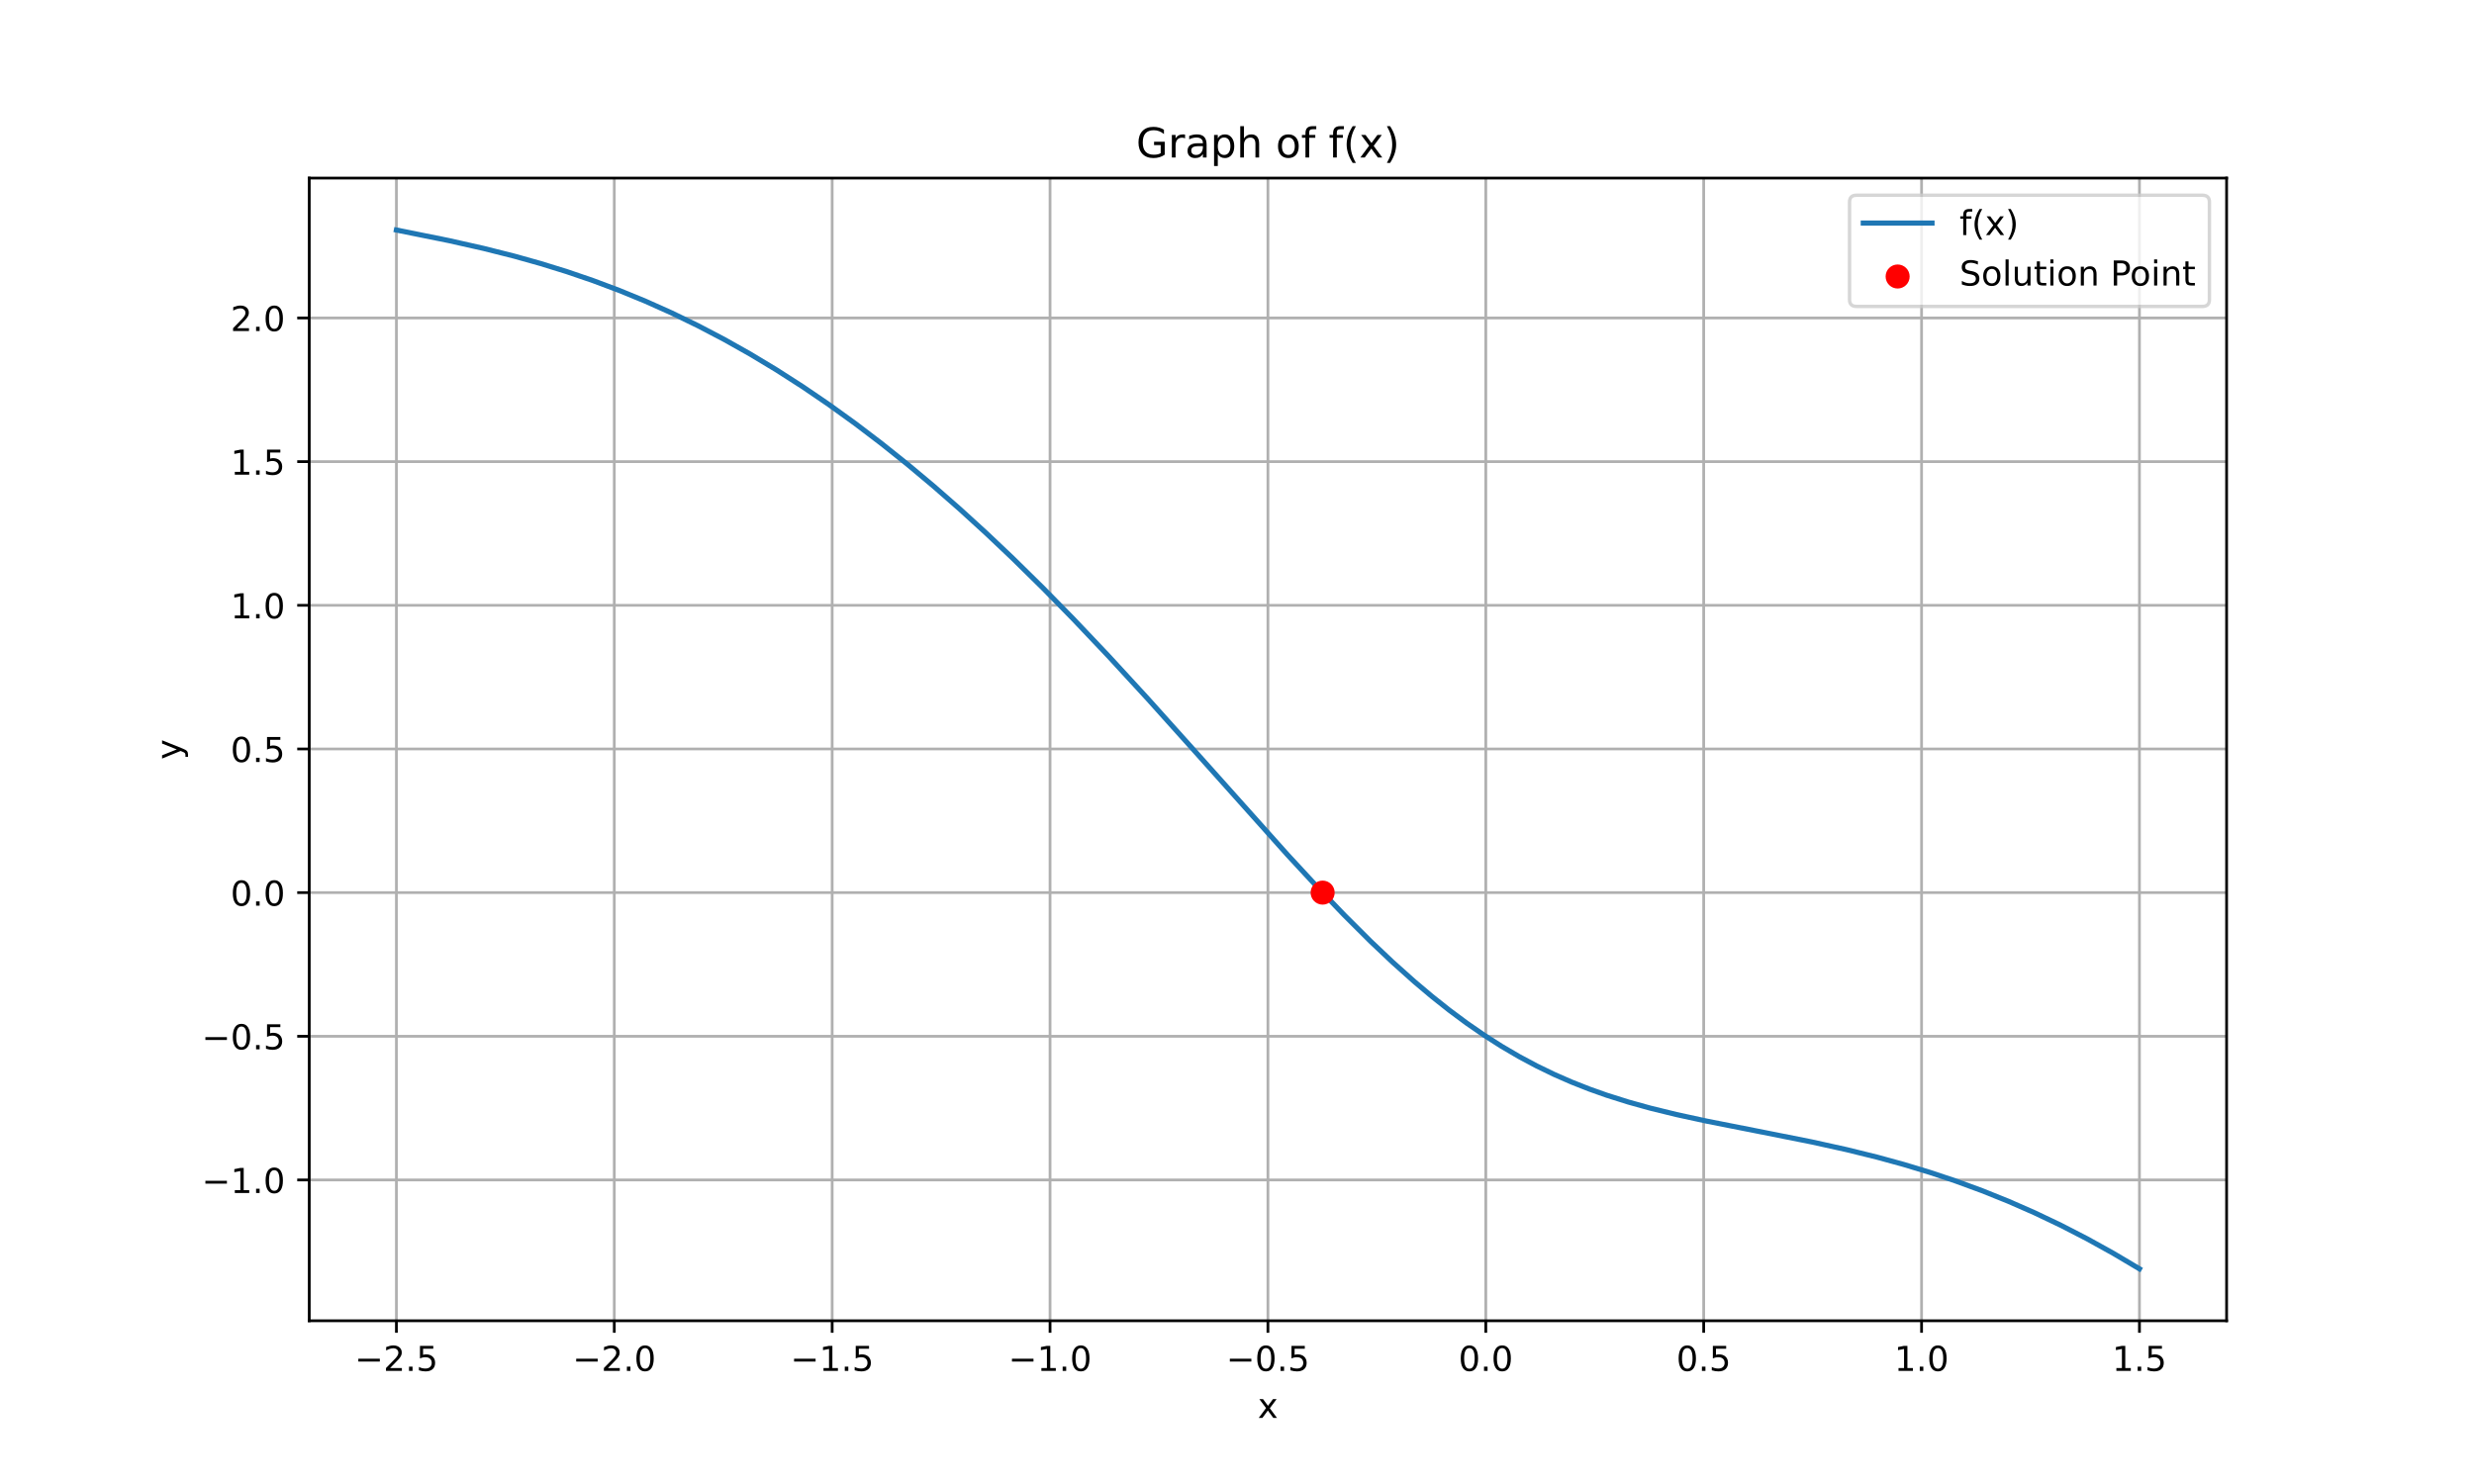
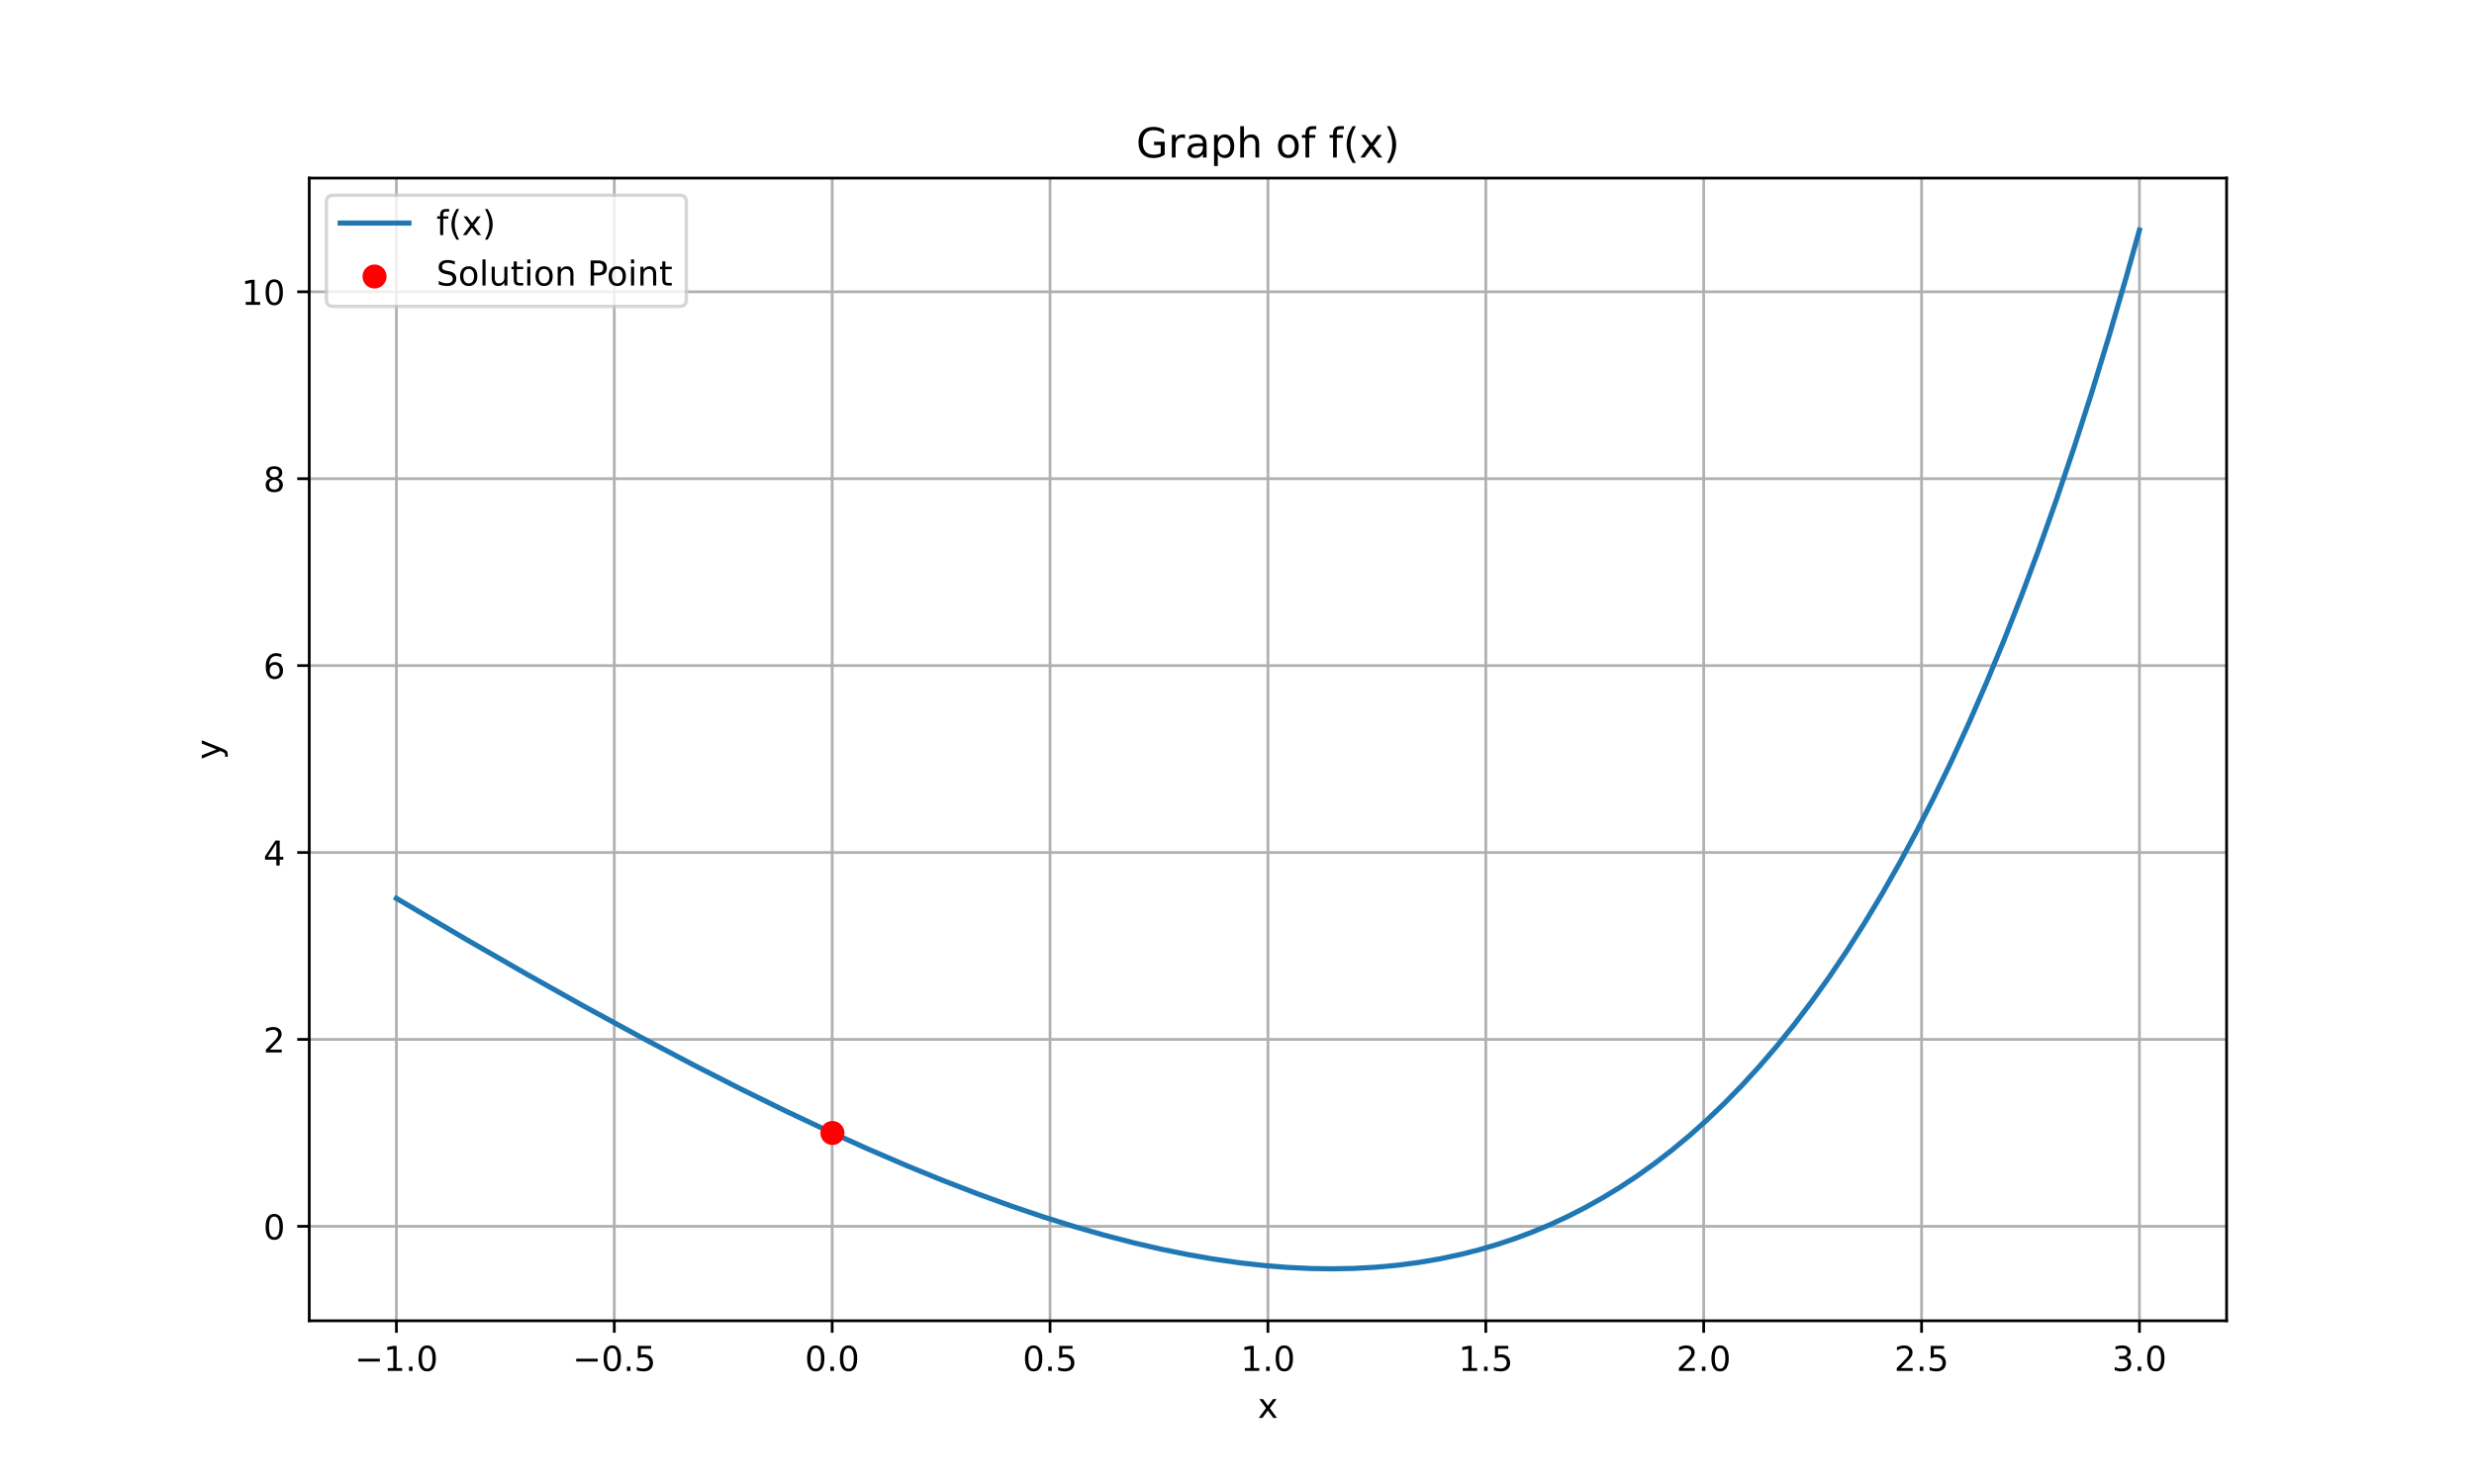
<svg xmlns="http://www.w3.org/2000/svg" xmlns:xlink="http://www.w3.org/1999/xlink" width="720pt" height="432pt" viewBox="0 0 720 432" version="1.1">
  <defs>
    <style type="text/css">*{stroke-linejoin: round; stroke-linecap: butt}</style>
  </defs>
  <g id="figure_1">
    <g id="patch_1">
      <path d="M 0 432  L 720 432  L 720 0  L 0 0  z " style="fill: #ffffff" />
    </g>
    <g id="axes_1">
      <g id="patch_2">
        <path d="M 90 384.48  L 648 384.48  L 648 51.84  L 90 51.84  z " style="fill: #ffffff" />
      </g>
      <g id="matplotlib.axis_1">
        <g id="xtick_1">
          <g id="line2d_1">
-             <path d="M 115.364 384.48  L 115.364 51.84  " clip-path="url(#pcb93ef20a5)" style="fill: none; stroke: #b0b0b0; stroke-width: 0.8; stroke-linecap: square" />
+             <path d="M 115.364 384.48  L 115.364 51.84  " clip-path="url(#pd7960671b0)" style="fill: none; stroke: #b0b0b0; stroke-width: 0.8; stroke-linecap: square" />
          </g>
          <g id="line2d_2">
            <defs>
-               <path id="me2c9e03c02" d="M 0 0  L 0 3.5  " style="stroke: #000000; stroke-width: 0.8" />
+               <path id="m62527f94c2" d="M 0 0  L 0 3.5  " style="stroke: #000000; stroke-width: 0.8" />
            </defs>
            <g>
-               <use xlink:href="#me2c9e03c02" x="115.364" y="384.48" style="stroke: #000000; stroke-width: 0.8" />
+               <use xlink:href="#m62527f94c2" x="115.364" y="384.48" style="stroke: #000000; stroke-width: 0.8" />
            </g>
          </g>
          <g id="text_1">
            <g transform="translate(103.2222 399.0784) scale(0.1 -0.1)">
              <defs>
                <path id="DejaVuSans-2212" d="M 678 2272  L 4684 2272  L 4684 1741  L 678 1741  L 678 2272  z " transform="scale(0.015625)" />
-                 <path id="DejaVuSans-32" d="M 1228 531  L 3431 531  L 3431 0  L 469 0  L 469 531  Q 828 903 1448 1529  Q 2069 2156 2228 2338  Q 2531 2678 2651 2914  Q 2772 3150 2772 3378  Q 2772 3750 2511 3984  Q 2250 4219 1831 4219  Q 1534 4219 1204 4116  Q 875 4013 500 3803  L 500 4441  Q 881 4594 1212 4672  Q 1544 4750 1819 4750  Q 2544 4750 2975 4387  Q 3406 4025 3406 3419  Q 3406 3131 3298 2873  Q 3191 2616 2906 2266  Q 2828 2175 2409 1742  Q 1991 1309 1228 531  z " transform="scale(0.015625)" />
+                 <path id="DejaVuSans-31" d="M 794 531  L 1825 531  L 1825 4091  L 703 3866  L 703 4441  L 1819 4666  L 2450 4666  L 2450 531  L 3481 531  L 3481 0  L 794 0  L 794 531  z " transform="scale(0.015625)" />
                <path id="DejaVuSans-2e" d="M 684 794  L 1344 794  L 1344 0  L 684 0  L 684 794  z " transform="scale(0.015625)" />
-                 <path id="DejaVuSans-35" d="M 691 4666  L 3169 4666  L 3169 4134  L 1269 4134  L 1269 2991  Q 1406 3038 1543 3061  Q 1681 3084 1819 3084  Q 2600 3084 3056 2656  Q 3513 2228 3513 1497  Q 3513 744 3044 326  Q 2575 -91 1722 -91  Q 1428 -91 1123 -41  Q 819 9 494 109  L 494 744  Q 775 591 1075 516  Q 1375 441 1709 441  Q 2250 441 2565 725  Q 2881 1009 2881 1497  Q 2881 1984 2565 2268  Q 2250 2553 1709 2553  Q 1456 2553 1204 2497  Q 953 2441 691 2322  L 691 4666  z " transform="scale(0.015625)" />
-               </defs>
-               <use xlink:href="#DejaVuSans-2212" />
-               <use xlink:href="#DejaVuSans-32" x="83.789" />
-               <use xlink:href="#DejaVuSans-2e" x="147.412" />
-               <use xlink:href="#DejaVuSans-35" x="179.199" />
-             </g>
-           </g>
-         </g>
-         <g id="xtick_2">
-           <g id="line2d_3">
-             <path d="M 178.773 384.48  L 178.773 51.84  " clip-path="url(#pcb93ef20a5)" style="fill: none; stroke: #b0b0b0; stroke-width: 0.8; stroke-linecap: square" />
-           </g>
-           <g id="line2d_4">
-             <g>
-               <use xlink:href="#me2c9e03c02" x="178.773" y="384.48" style="stroke: #000000; stroke-width: 0.8" />
-             </g>
-           </g>
-           <g id="text_2">
-             <g transform="translate(166.6313 399.0784) scale(0.1 -0.1)">
-               <defs>
                <path id="DejaVuSans-30" d="M 2034 4250  Q 1547 4250 1301 3770  Q 1056 3291 1056 2328  Q 1056 1369 1301 889  Q 1547 409 2034 409  Q 2525 409 2770 889  Q 3016 1369 3016 2328  Q 3016 3291 2770 3770  Q 2525 4250 2034 4250  z M 2034 4750  Q 2819 4750 3233 4129  Q 3647 3509 3647 2328  Q 3647 1150 3233 529  Q 2819 -91 2034 -91  Q 1250 -91 836 529  Q 422 1150 422 2328  Q 422 3509 836 4129  Q 1250 4750 2034 4750  z " transform="scale(0.015625)" />
              </defs>
-               <use xlink:href="#DejaVuSans-2212" />
-               <use xlink:href="#DejaVuSans-32" x="83.789" />
-               <use xlink:href="#DejaVuSans-2e" x="147.412" />
-               <use xlink:href="#DejaVuSans-30" x="179.199" />
-             </g>
-           </g>
-         </g>
-         <g id="xtick_3">
-           <g id="line2d_5">
-             <path d="M 242.182 384.48  L 242.182 51.84  " clip-path="url(#pcb93ef20a5)" style="fill: none; stroke: #b0b0b0; stroke-width: 0.8; stroke-linecap: square" />
-           </g>
-           <g id="line2d_6">
-             <g>
-               <use xlink:href="#me2c9e03c02" x="242.182" y="384.48" style="stroke: #000000; stroke-width: 0.8" />
-             </g>
-           </g>
-           <g id="text_3">
-             <g transform="translate(230.0404 399.0784) scale(0.1 -0.1)">
-               <defs>
-                 <path id="DejaVuSans-31" d="M 794 531  L 1825 531  L 1825 4091  L 703 3866  L 703 4441  L 1819 4666  L 2450 4666  L 2450 531  L 3481 531  L 3481 0  L 794 0  L 794 531  z " transform="scale(0.015625)" />
-               </defs>
-               <use xlink:href="#DejaVuSans-2212" />
-               <use xlink:href="#DejaVuSans-31" x="83.789" />
-               <use xlink:href="#DejaVuSans-2e" x="147.412" />
-               <use xlink:href="#DejaVuSans-35" x="179.199" />
-             </g>
-           </g>
-         </g>
-         <g id="xtick_4">
-           <g id="line2d_7">
-             <path d="M 305.591 384.48  L 305.591 51.84  " clip-path="url(#pcb93ef20a5)" style="fill: none; stroke: #b0b0b0; stroke-width: 0.8; stroke-linecap: square" />
-           </g>
-           <g id="line2d_8">
-             <g>
-               <use xlink:href="#me2c9e03c02" x="305.591" y="384.48" style="stroke: #000000; stroke-width: 0.8" />
-             </g>
-           </g>
-           <g id="text_4">
-             <g transform="translate(293.4495 399.0784) scale(0.1 -0.1)">
              <use xlink:href="#DejaVuSans-2212" />
              <use xlink:href="#DejaVuSans-31" x="83.789" />
              <use xlink:href="#DejaVuSans-2e" x="147.412" />
              <use xlink:href="#DejaVuSans-30" x="179.199" />
            </g>
          </g>
        </g>
-         <g id="xtick_5">
-           <g id="line2d_9">
-             <path d="M 369 384.48  L 369 51.84  " clip-path="url(#pcb93ef20a5)" style="fill: none; stroke: #b0b0b0; stroke-width: 0.8; stroke-linecap: square" />
-           </g>
-           <g id="line2d_10">
-             <g>
-               <use xlink:href="#me2c9e03c02" x="369" y="384.48" style="stroke: #000000; stroke-width: 0.8" />
-             </g>
-           </g>
-           <g id="text_5">
-             <g transform="translate(356.8586 399.0784) scale(0.1 -0.1)">
+         <g id="xtick_2">
+           <g id="line2d_3">
+             <path d="M 178.773 384.48  L 178.773 51.84  " clip-path="url(#pd7960671b0)" style="fill: none; stroke: #b0b0b0; stroke-width: 0.8; stroke-linecap: square" />
+           </g>
+           <g id="line2d_4">
+             <g>
+               <use xlink:href="#m62527f94c2" x="178.773" y="384.48" style="stroke: #000000; stroke-width: 0.8" />
+             </g>
+           </g>
+           <g id="text_2">
+             <g transform="translate(166.6313 399.0784) scale(0.1 -0.1)">
+               <defs>
+                 <path id="DejaVuSans-35" d="M 691 4666  L 3169 4666  L 3169 4134  L 1269 4134  L 1269 2991  Q 1406 3038 1543 3061  Q 1681 3084 1819 3084  Q 2600 3084 3056 2656  Q 3513 2228 3513 1497  Q 3513 744 3044 326  Q 2575 -91 1722 -91  Q 1428 -91 1123 -41  Q 819 9 494 109  L 494 744  Q 775 591 1075 516  Q 1375 441 1709 441  Q 2250 441 2565 725  Q 2881 1009 2881 1497  Q 2881 1984 2565 2268  Q 2250 2553 1709 2553  Q 1456 2553 1204 2497  Q 953 2441 691 2322  L 691 4666  z " transform="scale(0.015625)" />
+               </defs>
              <use xlink:href="#DejaVuSans-2212" />
              <use xlink:href="#DejaVuSans-30" x="83.789" />
              <use xlink:href="#DejaVuSans-2e" x="147.412" />
              <use xlink:href="#DejaVuSans-35" x="179.199" />
            </g>
          </g>
        </g>
+         <g id="xtick_3">
+           <g id="line2d_5">
+             <path d="M 242.182 384.48  L 242.182 51.84  " clip-path="url(#pd7960671b0)" style="fill: none; stroke: #b0b0b0; stroke-width: 0.8; stroke-linecap: square" />
+           </g>
+           <g id="line2d_6">
+             <g>
+               <use xlink:href="#m62527f94c2" x="242.182" y="384.48" style="stroke: #000000; stroke-width: 0.8" />
+             </g>
+           </g>
+           <g id="text_3">
+             <g transform="translate(234.2303 399.0784) scale(0.1 -0.1)">
+               <use xlink:href="#DejaVuSans-30" />
+               <use xlink:href="#DejaVuSans-2e" x="63.623" />
+               <use xlink:href="#DejaVuSans-30" x="95.41" />
+             </g>
+           </g>
+         </g>
+         <g id="xtick_4">
+           <g id="line2d_7">
+             <path d="M 305.591 384.48  L 305.591 51.84  " clip-path="url(#pd7960671b0)" style="fill: none; stroke: #b0b0b0; stroke-width: 0.8; stroke-linecap: square" />
+           </g>
+           <g id="line2d_8">
+             <g>
+               <use xlink:href="#m62527f94c2" x="305.591" y="384.48" style="stroke: #000000; stroke-width: 0.8" />
+             </g>
+           </g>
+           <g id="text_4">
+             <g transform="translate(297.6393 399.0784) scale(0.1 -0.1)">
+               <use xlink:href="#DejaVuSans-30" />
+               <use xlink:href="#DejaVuSans-2e" x="63.623" />
+               <use xlink:href="#DejaVuSans-35" x="95.41" />
+             </g>
+           </g>
+         </g>
+         <g id="xtick_5">
+           <g id="line2d_9">
+             <path d="M 369 384.48  L 369 51.84  " clip-path="url(#pd7960671b0)" style="fill: none; stroke: #b0b0b0; stroke-width: 0.8; stroke-linecap: square" />
+           </g>
+           <g id="line2d_10">
+             <g>
+               <use xlink:href="#m62527f94c2" x="369" y="384.48" style="stroke: #000000; stroke-width: 0.8" />
+             </g>
+           </g>
+           <g id="text_5">
+             <g transform="translate(361.0484 399.0784) scale(0.1 -0.1)">
+               <use xlink:href="#DejaVuSans-31" />
+               <use xlink:href="#DejaVuSans-2e" x="63.623" />
+               <use xlink:href="#DejaVuSans-30" x="95.41" />
+             </g>
+           </g>
+         </g>
        <g id="xtick_6">
          <g id="line2d_11">
-             <path d="M 432.409 384.48  L 432.409 51.84  " clip-path="url(#pcb93ef20a5)" style="fill: none; stroke: #b0b0b0; stroke-width: 0.8; stroke-linecap: square" />
+             <path d="M 432.409 384.48  L 432.409 51.84  " clip-path="url(#pd7960671b0)" style="fill: none; stroke: #b0b0b0; stroke-width: 0.8; stroke-linecap: square" />
          </g>
          <g id="line2d_12">
            <g>
-               <use xlink:href="#me2c9e03c02" x="432.409" y="384.48" style="stroke: #000000; stroke-width: 0.8" />
+               <use xlink:href="#m62527f94c2" x="432.409" y="384.48" style="stroke: #000000; stroke-width: 0.8" />
            </g>
          </g>
          <g id="text_6">
            <g transform="translate(424.4575 399.0784) scale(0.1 -0.1)">
-               <use xlink:href="#DejaVuSans-30" />
-               <use xlink:href="#DejaVuSans-2e" x="63.623" />
-               <use xlink:href="#DejaVuSans-30" x="95.41" />
+               <use xlink:href="#DejaVuSans-31" />
+               <use xlink:href="#DejaVuSans-2e" x="63.623" />
+               <use xlink:href="#DejaVuSans-35" x="95.41" />
            </g>
          </g>
        </g>
        <g id="xtick_7">
          <g id="line2d_13">
-             <path d="M 495.818 384.48  L 495.818 51.84  " clip-path="url(#pcb93ef20a5)" style="fill: none; stroke: #b0b0b0; stroke-width: 0.8; stroke-linecap: square" />
+             <path d="M 495.818 384.48  L 495.818 51.84  " clip-path="url(#pd7960671b0)" style="fill: none; stroke: #b0b0b0; stroke-width: 0.8; stroke-linecap: square" />
          </g>
          <g id="line2d_14">
            <g>
-               <use xlink:href="#me2c9e03c02" x="495.818" y="384.48" style="stroke: #000000; stroke-width: 0.8" />
+               <use xlink:href="#m62527f94c2" x="495.818" y="384.48" style="stroke: #000000; stroke-width: 0.8" />
            </g>
          </g>
          <g id="text_7">
            <g transform="translate(487.8666 399.0784) scale(0.1 -0.1)">
-               <use xlink:href="#DejaVuSans-30" />
-               <use xlink:href="#DejaVuSans-2e" x="63.623" />
-               <use xlink:href="#DejaVuSans-35" x="95.41" />
+               <defs>
+                 <path id="DejaVuSans-32" d="M 1228 531  L 3431 531  L 3431 0  L 469 0  L 469 531  Q 828 903 1448 1529  Q 2069 2156 2228 2338  Q 2531 2678 2651 2914  Q 2772 3150 2772 3378  Q 2772 3750 2511 3984  Q 2250 4219 1831 4219  Q 1534 4219 1204 4116  Q 875 4013 500 3803  L 500 4441  Q 881 4594 1212 4672  Q 1544 4750 1819 4750  Q 2544 4750 2975 4387  Q 3406 4025 3406 3419  Q 3406 3131 3298 2873  Q 3191 2616 2906 2266  Q 2828 2175 2409 1742  Q 1991 1309 1228 531  z " transform="scale(0.015625)" />
+               </defs>
+               <use xlink:href="#DejaVuSans-32" />
+               <use xlink:href="#DejaVuSans-2e" x="63.623" />
+               <use xlink:href="#DejaVuSans-30" x="95.41" />
            </g>
          </g>
        </g>
        <g id="xtick_8">
          <g id="line2d_15">
-             <path d="M 559.227 384.48  L 559.227 51.84  " clip-path="url(#pcb93ef20a5)" style="fill: none; stroke: #b0b0b0; stroke-width: 0.8; stroke-linecap: square" />
+             <path d="M 559.227 384.48  L 559.227 51.84  " clip-path="url(#pd7960671b0)" style="fill: none; stroke: #b0b0b0; stroke-width: 0.8; stroke-linecap: square" />
          </g>
          <g id="line2d_16">
            <g>
-               <use xlink:href="#me2c9e03c02" x="559.227" y="384.48" style="stroke: #000000; stroke-width: 0.8" />
+               <use xlink:href="#m62527f94c2" x="559.227" y="384.48" style="stroke: #000000; stroke-width: 0.8" />
            </g>
          </g>
          <g id="text_8">
            <g transform="translate(551.2757 399.0784) scale(0.1 -0.1)">
-               <use xlink:href="#DejaVuSans-31" />
-               <use xlink:href="#DejaVuSans-2e" x="63.623" />
-               <use xlink:href="#DejaVuSans-30" x="95.41" />
+               <use xlink:href="#DejaVuSans-32" />
+               <use xlink:href="#DejaVuSans-2e" x="63.623" />
+               <use xlink:href="#DejaVuSans-35" x="95.41" />
            </g>
          </g>
        </g>
        <g id="xtick_9">
          <g id="line2d_17">
-             <path d="M 622.636 384.48  L 622.636 51.84  " clip-path="url(#pcb93ef20a5)" style="fill: none; stroke: #b0b0b0; stroke-width: 0.8; stroke-linecap: square" />
+             <path d="M 622.636 384.48  L 622.636 51.84  " clip-path="url(#pd7960671b0)" style="fill: none; stroke: #b0b0b0; stroke-width: 0.8; stroke-linecap: square" />
          </g>
          <g id="line2d_18">
            <g>
-               <use xlink:href="#me2c9e03c02" x="622.636" y="384.48" style="stroke: #000000; stroke-width: 0.8" />
+               <use xlink:href="#m62527f94c2" x="622.636" y="384.48" style="stroke: #000000; stroke-width: 0.8" />
            </g>
          </g>
          <g id="text_9">
            <g transform="translate(614.6848 399.0784) scale(0.1 -0.1)">
-               <use xlink:href="#DejaVuSans-31" />
-               <use xlink:href="#DejaVuSans-2e" x="63.623" />
-               <use xlink:href="#DejaVuSans-35" x="95.41" />
+               <defs>
+                 <path id="DejaVuSans-33" d="M 2597 2516  Q 3050 2419 3304 2112  Q 3559 1806 3559 1356  Q 3559 666 3084 287  Q 2609 -91 1734 -91  Q 1441 -91 1130 -33  Q 819 25 488 141  L 488 750  Q 750 597 1062 519  Q 1375 441 1716 441  Q 2309 441 2620 675  Q 2931 909 2931 1356  Q 2931 1769 2642 2001  Q 2353 2234 1838 2234  L 1294 2234  L 1294 2753  L 1863 2753  Q 2328 2753 2575 2939  Q 2822 3125 2822 3475  Q 2822 3834 2567 4026  Q 2313 4219 1838 4219  Q 1578 4219 1281 4162  Q 984 4106 628 3988  L 628 4550  Q 988 4650 1302 4700  Q 1616 4750 1894 4750  Q 2613 4750 3031 4423  Q 3450 4097 3450 3541  Q 3450 3153 3228 2886  Q 3006 2619 2597 2516  z " transform="scale(0.015625)" />
+               </defs>
+               <use xlink:href="#DejaVuSans-33" />
+               <use xlink:href="#DejaVuSans-2e" x="63.623" />
+               <use xlink:href="#DejaVuSans-30" x="95.41" />
            </g>
          </g>
        </g>
        <g id="text_10">
          <g transform="translate(366.0406 412.7566) scale(0.1 -0.1)">
            <defs>
              <path id="DejaVuSans-78" d="M 3513 3500  L 2247 1797  L 3578 0  L 2900 0  L 1881 1375  L 863 0  L 184 0  L 1544 1831  L 300 3500  L 978 3500  L 1906 2253  L 2834 3500  L 3513 3500  z " transform="scale(0.015625)" />
            </defs>
            <use xlink:href="#DejaVuSans-78" />
          </g>
        </g>
      </g>
      <g id="matplotlib.axis_2">
        <g id="ytick_1">
          <g id="line2d_19">
-             <path d="M 90 343.485  L 648 343.485  " clip-path="url(#pcb93ef20a5)" style="fill: none; stroke: #b0b0b0; stroke-width: 0.8; stroke-linecap: square" />
+             <path d="M 90 356.99  L 648 356.99  " clip-path="url(#pd7960671b0)" style="fill: none; stroke: #b0b0b0; stroke-width: 0.8; stroke-linecap: square" />
          </g>
          <g id="line2d_20">
            <defs>
-               <path id="m57af1d55c5" d="M 0 0  L -3.5 0  " style="stroke: #000000; stroke-width: 0.8" />
+               <path id="m2cd2fbab45" d="M 0 0  L -3.5 0  " style="stroke: #000000; stroke-width: 0.8" />
            </defs>
            <g>
-               <use xlink:href="#m57af1d55c5" x="90" y="343.485" style="stroke: #000000; stroke-width: 0.8" />
+               <use xlink:href="#m2cd2fbab45" x="90" y="356.99" style="stroke: #000000; stroke-width: 0.8" />
            </g>
          </g>
          <g id="text_11">
-             <g transform="translate(58.71719 347.2845) scale(0.1 -0.1)">
-               <use xlink:href="#DejaVuSans-2212" />
-               <use xlink:href="#DejaVuSans-31" x="83.789" />
-               <use xlink:href="#DejaVuSans-2e" x="147.412" />
-               <use xlink:href="#DejaVuSans-30" x="179.199" />
+             <g transform="translate(76.6375 360.7894) scale(0.1 -0.1)">
+               <use xlink:href="#DejaVuSans-30" />
            </g>
          </g>
        </g>
        <g id="ytick_2">
          <g id="line2d_21">
-             <path d="M 90 301.665  L 648 301.665  " clip-path="url(#pcb93ef20a5)" style="fill: none; stroke: #b0b0b0; stroke-width: 0.8; stroke-linecap: square" />
+             <path d="M 90 302.579  L 648 302.579  " clip-path="url(#pd7960671b0)" style="fill: none; stroke: #b0b0b0; stroke-width: 0.8; stroke-linecap: square" />
          </g>
          <g id="line2d_22">
            <g>
-               <use xlink:href="#m57af1d55c5" x="90" y="301.665" style="stroke: #000000; stroke-width: 0.8" />
+               <use xlink:href="#m2cd2fbab45" x="90" y="302.579" style="stroke: #000000; stroke-width: 0.8" />
            </g>
          </g>
          <g id="text_12">
-             <g transform="translate(58.71719 305.4645) scale(0.1 -0.1)">
-               <use xlink:href="#DejaVuSans-2212" />
-               <use xlink:href="#DejaVuSans-30" x="83.789" />
-               <use xlink:href="#DejaVuSans-2e" x="147.412" />
-               <use xlink:href="#DejaVuSans-35" x="179.199" />
+             <g transform="translate(76.6375 306.3786) scale(0.1 -0.1)">
+               <use xlink:href="#DejaVuSans-32" />
            </g>
          </g>
        </g>
        <g id="ytick_3">
          <g id="line2d_23">
-             <path d="M 90 259.845  L 648 259.845  " clip-path="url(#pcb93ef20a5)" style="fill: none; stroke: #b0b0b0; stroke-width: 0.8; stroke-linecap: square" />
+             <path d="M 90 248.169  L 648 248.169  " clip-path="url(#pd7960671b0)" style="fill: none; stroke: #b0b0b0; stroke-width: 0.8; stroke-linecap: square" />
          </g>
          <g id="line2d_24">
            <g>
-               <use xlink:href="#m57af1d55c5" x="90" y="259.845" style="stroke: #000000; stroke-width: 0.8" />
+               <use xlink:href="#m2cd2fbab45" x="90" y="248.169" style="stroke: #000000; stroke-width: 0.8" />
            </g>
          </g>
          <g id="text_13">
-             <g transform="translate(67.09687 263.6445) scale(0.1 -0.1)">
-               <use xlink:href="#DejaVuSans-30" />
-               <use xlink:href="#DejaVuSans-2e" x="63.623" />
-               <use xlink:href="#DejaVuSans-30" x="95.41" />
+             <g transform="translate(76.6375 251.9678) scale(0.1 -0.1)">
+               <defs>
+                 <path id="DejaVuSans-34" d="M 2419 4116  L 825 1625  L 2419 1625  L 2419 4116  z M 2253 4666  L 3047 4666  L 3047 1625  L 3713 1625  L 3713 1100  L 3047 1100  L 3047 0  L 2419 0  L 2419 1100  L 313 1100  L 313 1709  L 2253 4666  z " transform="scale(0.015625)" />
+               </defs>
+               <use xlink:href="#DejaVuSans-34" />
            </g>
          </g>
        </g>
        <g id="ytick_4">
          <g id="line2d_25">
-             <path d="M 90 218.025  L 648 218.025  " clip-path="url(#pcb93ef20a5)" style="fill: none; stroke: #b0b0b0; stroke-width: 0.8; stroke-linecap: square" />
+             <path d="M 90 193.758  L 648 193.758  " clip-path="url(#pd7960671b0)" style="fill: none; stroke: #b0b0b0; stroke-width: 0.8; stroke-linecap: square" />
          </g>
          <g id="line2d_26">
            <g>
-               <use xlink:href="#m57af1d55c5" x="90" y="218.025" style="stroke: #000000; stroke-width: 0.8" />
+               <use xlink:href="#m2cd2fbab45" x="90" y="193.758" style="stroke: #000000; stroke-width: 0.8" />
            </g>
          </g>
          <g id="text_14">
-             <g transform="translate(67.09687 221.8245) scale(0.1 -0.1)">
-               <use xlink:href="#DejaVuSans-30" />
-               <use xlink:href="#DejaVuSans-2e" x="63.623" />
-               <use xlink:href="#DejaVuSans-35" x="95.41" />
+             <g transform="translate(76.6375 197.557) scale(0.1 -0.1)">
+               <defs>
+                 <path id="DejaVuSans-36" d="M 2113 2584  Q 1688 2584 1439 2293  Q 1191 2003 1191 1497  Q 1191 994 1439 701  Q 1688 409 2113 409  Q 2538 409 2786 701  Q 3034 994 3034 1497  Q 3034 2003 2786 2293  Q 2538 2584 2113 2584  z M 3366 4563  L 3366 3988  Q 3128 4100 2886 4159  Q 2644 4219 2406 4219  Q 1781 4219 1451 3797  Q 1122 3375 1075 2522  Q 1259 2794 1537 2939  Q 1816 3084 2150 3084  Q 2853 3084 3261 2657  Q 3669 2231 3669 1497  Q 3669 778 3244 343  Q 2819 -91 2113 -91  Q 1303 -91 875 529  Q 447 1150 447 2328  Q 447 3434 972 4092  Q 1497 4750 2381 4750  Q 2619 4750 2861 4703  Q 3103 4656 3366 4563  z " transform="scale(0.015625)" />
+               </defs>
+               <use xlink:href="#DejaVuSans-36" />
            </g>
          </g>
        </g>
        <g id="ytick_5">
          <g id="line2d_27">
-             <path d="M 90 176.205  L 648 176.205  " clip-path="url(#pcb93ef20a5)" style="fill: none; stroke: #b0b0b0; stroke-width: 0.8; stroke-linecap: square" />
+             <path d="M 90 139.347  L 648 139.347  " clip-path="url(#pd7960671b0)" style="fill: none; stroke: #b0b0b0; stroke-width: 0.8; stroke-linecap: square" />
          </g>
          <g id="line2d_28">
            <g>
-               <use xlink:href="#m57af1d55c5" x="90" y="176.205" style="stroke: #000000; stroke-width: 0.8" />
+               <use xlink:href="#m2cd2fbab45" x="90" y="139.347" style="stroke: #000000; stroke-width: 0.8" />
            </g>
          </g>
          <g id="text_15">
-             <g transform="translate(67.09687 180.0045) scale(0.1 -0.1)">
-               <use xlink:href="#DejaVuSans-31" />
-               <use xlink:href="#DejaVuSans-2e" x="63.623" />
-               <use xlink:href="#DejaVuSans-30" x="95.41" />
+             <g transform="translate(76.6375 143.1462) scale(0.1 -0.1)">
+               <defs>
+                 <path id="DejaVuSans-38" d="M 2034 2216  Q 1584 2216 1326 1975  Q 1069 1734 1069 1313  Q 1069 891 1326 650  Q 1584 409 2034 409  Q 2484 409 2743 651  Q 3003 894 3003 1313  Q 3003 1734 2745 1975  Q 2488 2216 2034 2216  z M 1403 2484  Q 997 2584 770 2862  Q 544 3141 544 3541  Q 544 4100 942 4425  Q 1341 4750 2034 4750  Q 2731 4750 3128 4425  Q 3525 4100 3525 3541  Q 3525 3141 3298 2862  Q 3072 2584 2669 2484  Q 3125 2378 3379 2068  Q 3634 1759 3634 1313  Q 3634 634 3220 271  Q 2806 -91 2034 -91  Q 1263 -91 848 271  Q 434 634 434 1313  Q 434 1759 690 2068  Q 947 2378 1403 2484  z M 1172 3481  Q 1172 3119 1398 2916  Q 1625 2713 2034 2713  Q 2441 2713 2670 2916  Q 2900 3119 2900 3481  Q 2900 3844 2670 4047  Q 2441 4250 2034 4250  Q 1625 4250 1398 4047  Q 1172 3844 1172 3481  z " transform="scale(0.015625)" />
+               </defs>
+               <use xlink:href="#DejaVuSans-38" />
            </g>
          </g>
        </g>
        <g id="ytick_6">
          <g id="line2d_29">
-             <path d="M 90 134.385  L 648 134.385  " clip-path="url(#pcb93ef20a5)" style="fill: none; stroke: #b0b0b0; stroke-width: 0.8; stroke-linecap: square" />
+             <path d="M 90 84.936  L 648 84.936  " clip-path="url(#pd7960671b0)" style="fill: none; stroke: #b0b0b0; stroke-width: 0.8; stroke-linecap: square" />
          </g>
          <g id="line2d_30">
            <g>
-               <use xlink:href="#m57af1d55c5" x="90" y="134.385" style="stroke: #000000; stroke-width: 0.8" />
+               <use xlink:href="#m2cd2fbab45" x="90" y="84.936" style="stroke: #000000; stroke-width: 0.8" />
            </g>
          </g>
          <g id="text_16">
-             <g transform="translate(67.09687 138.1845) scale(0.1 -0.1)">
+             <g transform="translate(70.275 88.73543) scale(0.1 -0.1)">
              <use xlink:href="#DejaVuSans-31" />
-               <use xlink:href="#DejaVuSans-2e" x="63.623" />
-               <use xlink:href="#DejaVuSans-35" x="95.41" />
-             </g>
-           </g>
-         </g>
-         <g id="ytick_7">
-           <g id="line2d_31">
-             <path d="M 90 92.565  L 648 92.565  " clip-path="url(#pcb93ef20a5)" style="fill: none; stroke: #b0b0b0; stroke-width: 0.8; stroke-linecap: square" />
-           </g>
-           <g id="line2d_32">
-             <g>
-               <use xlink:href="#m57af1d55c5" x="90" y="92.565" style="stroke: #000000; stroke-width: 0.8" />
-             </g>
-           </g>
-           <g id="text_17">
-             <g transform="translate(67.09687 96.36455) scale(0.1 -0.1)">
-               <use xlink:href="#DejaVuSans-32" />
-               <use xlink:href="#DejaVuSans-2e" x="63.623" />
-               <use xlink:href="#DejaVuSans-30" x="95.41" />
-             </g>
-           </g>
-         </g>
-         <g id="text_18">
-           <g transform="translate(52.6375 221.1194) rotate(-90) scale(0.1 -0.1)">
+               <use xlink:href="#DejaVuSans-30" x="63.623" />
+             </g>
+           </g>
+         </g>
+         <g id="text_17">
+           <g transform="translate(64.19531 221.1194) rotate(-90) scale(0.1 -0.1)">
            <defs>
              <path id="DejaVuSans-79" d="M 2059 -325  Q 1816 -950 1584 -1140  Q 1353 -1331 966 -1331  L 506 -1331  L 506 -850  L 844 -850  Q 1081 -850 1212 -737  Q 1344 -625 1503 -206  L 1606 56  L 191 3500  L 800 3500  L 1894 763  L 2988 3500  L 3597 3500  L 2059 -325  z " transform="scale(0.015625)" />
            </defs>
            <use xlink:href="#DejaVuSans-79" />
          </g>
        </g>
      </g>
-       <g id="line2d_33">
-         <path d="M 115.364 66.96  L 130.62 70.035  L 140.791 72.326  L 149.69 74.57  L 157.319 76.71  L 164.947 79.073  L 172.575 81.679  L 180.203 84.543  L 187.831 87.677  L 195.459 91.092  L 203.087 94.794  L 210.716 98.789  L 218.344 103.082  L 225.972 107.676  L 233.6 112.571  L 241.228 117.769  L 248.856 123.269  L 256.485 129.069  L 264.113 135.166  L 271.741 141.556  L 279.369 148.233  L 286.997 155.19  L 294.625 162.415  L 303.525 171.168  L 312.424 180.245  L 322.595 190.972  L 334.038 203.417  L 348.023 219.001  L 374.721 248.856  L 383.621 258.467  L 391.249 266.419  L 398.877 274.024  L 405.234 280.043  L 411.591 285.73  L 416.676 290.018  L 421.761 294.057  L 426.847 297.836  L 431.932 301.35  L 437.018 304.595  L 442.103 307.572  L 447.189 310.29  L 452.274 312.756  L 457.36 314.984  L 462.445 316.992  L 467.53 318.799  L 473.887 320.806  L 480.244 322.574  L 487.872 324.445  L 496.772 326.379  L 510.757 329.139  L 527.284 332.428  L 537.455 334.676  L 546.355 336.872  L 553.983 338.964  L 561.611 341.274  L 569.239 343.823  L 576.867 346.627  L 584.496 349.698  L 592.124 353.048  L 599.752 356.683  L 607.38 360.611  L 615.008 364.836  L 622.636 369.36  L 622.636 369.36  " clip-path="url(#pcb93ef20a5)" style="fill: none; stroke: #1f77b4; stroke-width: 1.5; stroke-linecap: square" />
+       <g id="line2d_31">
+         <path d="M 115.364 261.514  L 135.705 273.482  L 153.504 283.707  L 170.032 292.963  L 186.56 301.958  L 201.816 309.997  L 215.801 317.115  L 228.515 323.353  L 241.228 329.346  L 252.671 334.508  L 264.113 339.429  L 274.284 343.583  L 284.455 347.511  L 294.625 351.196  L 303.525 354.203  L 312.424 356.992  L 321.324 359.549  L 330.224 361.855  L 337.852 363.619  L 345.48 365.174  L 353.108 366.506  L 360.736 367.602  L 368.364 368.448  L 374.721 368.95  L 381.078 369.257  L 387.435 369.36  L 393.792 369.248  L 400.148 368.91  L 406.505 368.335  L 412.862 367.509  L 419.219 366.421  L 425.576 365.057  L 430.661 363.758  L 435.746 362.264  L 440.832 360.57  L 445.917 358.666  L 451.003 356.544  L 456.088 354.195  L 461.174 351.61  L 466.259 348.778  L 471.344 345.691  L 476.43 342.337  L 481.515 338.705  L 486.601 334.785  L 491.686 330.564  L 496.772 326.03  L 501.857 321.17  L 506.943 315.972  L 512.028 310.42  L 517.113 304.501  L 522.199 298.2  L 527.284 291.5  L 532.37 284.386  L 537.455 276.841  L 542.541 268.847  L 547.626 260.386  L 552.712 251.438  L 557.797 241.984  L 562.882 232.003  L 567.968 221.473  L 573.053 210.373  L 578.139 198.678  L 583.224 186.364  L 588.31 173.406  L 593.395 159.777  L 598.481 145.451  L 603.566 130.398  L 608.651 114.59  L 613.737 97.994  L 618.822 80.579  L 622.636 66.96  L 622.636 66.96  " clip-path="url(#pd7960671b0)" style="fill: none; stroke: #1f77b4; stroke-width: 1.5; stroke-linecap: square" />
      </g>
      <g id="patch_3">
        <path d="M 90 384.48  L 90 51.84  " style="fill: none; stroke: #000000; stroke-width: 0.8; stroke-linejoin: miter; stroke-linecap: square" />
      </g>
      <g id="patch_4">
        <path d="M 648 384.48  L 648 51.84  " style="fill: none; stroke: #000000; stroke-width: 0.8; stroke-linejoin: miter; stroke-linecap: square" />
      </g>
      <g id="patch_5">
        <path d="M 90 384.48  L 648 384.48  " style="fill: none; stroke: #000000; stroke-width: 0.8; stroke-linejoin: miter; stroke-linecap: square" />
      </g>
      <g id="patch_6">
        <path d="M 90 51.84  L 648 51.84  " style="fill: none; stroke: #000000; stroke-width: 0.8; stroke-linejoin: miter; stroke-linecap: square" />
      </g>
-       <g id="text_19">
+       <g id="text_18">
        <g transform="translate(330.6534 45.84) scale(0.12 -0.12)">
          <defs>
            <path id="DejaVuSans-47" d="M 3809 666  L 3809 1919  L 2778 1919  L 2778 2438  L 4434 2438  L 4434 434  Q 4069 175 3628 42  Q 3188 -91 2688 -91  Q 1594 -91 976 548  Q 359 1188 359 2328  Q 359 3472 976 4111  Q 1594 4750 2688 4750  Q 3144 4750 3555 4637  Q 3966 4525 4313 4306  L 4313 3634  Q 3963 3931 3569 4081  Q 3175 4231 2741 4231  Q 1884 4231 1454 3753  Q 1025 3275 1025 2328  Q 1025 1384 1454 906  Q 1884 428 2741 428  Q 3075 428 3337 486  Q 3600 544 3809 666  z " transform="scale(0.015625)" />
            <path id="DejaVuSans-72" d="M 2631 2963  Q 2534 3019 2420 3045  Q 2306 3072 2169 3072  Q 1681 3072 1420 2755  Q 1159 2438 1159 1844  L 1159 0  L 581 0  L 581 3500  L 1159 3500  L 1159 2956  Q 1341 3275 1631 3429  Q 1922 3584 2338 3584  Q 2397 3584 2469 3576  Q 2541 3569 2628 3553  L 2631 2963  z " transform="scale(0.015625)" />
            <path id="DejaVuSans-61" d="M 2194 1759  Q 1497 1759 1228 1600  Q 959 1441 959 1056  Q 959 750 1161 570  Q 1363 391 1709 391  Q 2188 391 2477 730  Q 2766 1069 2766 1631  L 2766 1759  L 2194 1759  z M 3341 1997  L 3341 0  L 2766 0  L 2766 531  Q 2569 213 2275 61  Q 1981 -91 1556 -91  Q 1019 -91 701 211  Q 384 513 384 1019  Q 384 1609 779 1909  Q 1175 2209 1959 2209  L 2766 2209  L 2766 2266  Q 2766 2663 2505 2880  Q 2244 3097 1772 3097  Q 1472 3097 1187 3025  Q 903 2953 641 2809  L 641 3341  Q 956 3463 1253 3523  Q 1550 3584 1831 3584  Q 2591 3584 2966 3190  Q 3341 2797 3341 1997  z " transform="scale(0.015625)" />
            <path id="DejaVuSans-70" d="M 1159 525  L 1159 -1331  L 581 -1331  L 581 3500  L 1159 3500  L 1159 2969  Q 1341 3281 1617 3432  Q 1894 3584 2278 3584  Q 2916 3584 3314 3078  Q 3713 2572 3713 1747  Q 3713 922 3314 415  Q 2916 -91 2278 -91  Q 1894 -91 1617 61  Q 1341 213 1159 525  z M 3116 1747  Q 3116 2381 2855 2742  Q 2594 3103 2138 3103  Q 1681 3103 1420 2742  Q 1159 2381 1159 1747  Q 1159 1113 1420 752  Q 1681 391 2138 391  Q 2594 391 2855 752  Q 3116 1113 3116 1747  z " transform="scale(0.015625)" />
            <path id="DejaVuSans-68" d="M 3513 2113  L 3513 0  L 2938 0  L 2938 2094  Q 2938 2591 2744 2837  Q 2550 3084 2163 3084  Q 1697 3084 1428 2787  Q 1159 2491 1159 1978  L 1159 0  L 581 0  L 581 4863  L 1159 4863  L 1159 2956  Q 1366 3272 1645 3428  Q 1925 3584 2291 3584  Q 2894 3584 3203 3211  Q 3513 2838 3513 2113  z " transform="scale(0.015625)" />
            <path id="DejaVuSans-20" transform="scale(0.015625)" />
            <path id="DejaVuSans-6f" d="M 1959 3097  Q 1497 3097 1228 2736  Q 959 2375 959 1747  Q 959 1119 1226 758  Q 1494 397 1959 397  Q 2419 397 2687 759  Q 2956 1122 2956 1747  Q 2956 2369 2687 2733  Q 2419 3097 1959 3097  z M 1959 3584  Q 2709 3584 3137 3096  Q 3566 2609 3566 1747  Q 3566 888 3137 398  Q 2709 -91 1959 -91  Q 1206 -91 779 398  Q 353 888 353 1747  Q 353 2609 779 3096  Q 1206 3584 1959 3584  z " transform="scale(0.015625)" />
            <path id="DejaVuSans-66" d="M 2375 4863  L 2375 4384  L 1825 4384  Q 1516 4384 1395 4259  Q 1275 4134 1275 3809  L 1275 3500  L 2222 3500  L 2222 3053  L 1275 3053  L 1275 0  L 697 0  L 697 3053  L 147 3053  L 147 3500  L 697 3500  L 697 3744  Q 697 4328 969 4595  Q 1241 4863 1831 4863  L 2375 4863  z " transform="scale(0.015625)" />
            <path id="DejaVuSans-28" d="M 1984 4856  Q 1566 4138 1362 3434  Q 1159 2731 1159 2009  Q 1159 1288 1364 580  Q 1569 -128 1984 -844  L 1484 -844  Q 1016 -109 783 600  Q 550 1309 550 2009  Q 550 2706 781 3412  Q 1013 4119 1484 4856  L 1984 4856  z " transform="scale(0.015625)" />
            <path id="DejaVuSans-29" d="M 513 4856  L 1013 4856  Q 1481 4119 1714 3412  Q 1947 2706 1947 2009  Q 1947 1309 1714 600  Q 1481 -109 1013 -844  L 513 -844  Q 928 -128 1133 580  Q 1338 1288 1338 2009  Q 1338 2731 1133 3434  Q 928 4138 513 4856  z " transform="scale(0.015625)" />
          </defs>
          <use xlink:href="#DejaVuSans-47" />
          <use xlink:href="#DejaVuSans-72" x="77.49" />
          <use xlink:href="#DejaVuSans-61" x="118.604" />
          <use xlink:href="#DejaVuSans-70" x="179.883" />
          <use xlink:href="#DejaVuSans-68" x="243.359" />
          <use xlink:href="#DejaVuSans-20" x="306.738" />
          <use xlink:href="#DejaVuSans-6f" x="338.525" />
          <use xlink:href="#DejaVuSans-66" x="399.707" />
          <use xlink:href="#DejaVuSans-20" x="434.912" />
          <use xlink:href="#DejaVuSans-66" x="466.699" />
          <use xlink:href="#DejaVuSans-28" x="501.904" />
          <use xlink:href="#DejaVuSans-78" x="540.918" />
          <use xlink:href="#DejaVuSans-29" x="600.098" />
        </g>
      </g>
      <g id="PathCollection_1">
        <defs>
-           <path id="mf982125138" d="M 0 3  C 0.796 3 1.559 2.684 2.121 2.121  C 2.684 1.559 3 0.796 3 0  C 3 -0.796 2.684 -1.559 2.121 -2.121  C 1.559 -2.684 0.796 -3 0 -3  C -0.796 -3 -1.559 -2.684 -2.121 -2.121  C -2.684 -1.559 -3 -0.796 -3 0  C -3 0.796 -2.684 1.559 -2.121 2.121  C -1.559 2.684 -0.796 3 0 3  z " style="stroke: #ff0000" />
+           <path id="m8887c3e9d5" d="M 0 3  C 0.796 3 1.559 2.684 2.121 2.121  C 2.684 1.559 3 0.796 3 0  C 3 -0.796 2.684 -1.559 2.121 -2.121  C 1.559 -2.684 0.796 -3 0 -3  C -0.796 -3 -1.559 -2.684 -2.121 -2.121  C -2.684 -1.559 -3 -0.796 -3 0  C -3 0.796 -2.684 1.559 -2.121 2.121  C -1.559 2.684 -0.796 3 0 3  z " style="stroke: #ff0000" />
        </defs>
-         <g clip-path="url(#pcb93ef20a5)">
-           <use xlink:href="#mf982125138" x="384.923" y="259.845" style="fill: #ff0000; stroke: #ff0000" />
+         <g clip-path="url(#pd7960671b0)">
+           <use xlink:href="#m8887c3e9d5" x="242.258" y="329.82" style="fill: #ff0000; stroke: #ff0000" />
        </g>
      </g>
      <g id="legend_1">
        <g id="patch_7">
-           <path d="M 540.263 89.196  L 641 89.196  Q 643 89.196 643 87.196  L 643 58.84  Q 643 56.84 641 56.84  L 540.263 56.84  Q 538.263 56.84 538.263 58.84  L 538.263 87.196  Q 538.263 89.196 540.263 89.196  z " style="fill: #ffffff; opacity: 0.8; stroke: #cccccc; stroke-linejoin: miter" />
-         </g>
-         <g id="line2d_34">
-           <path d="M 542.263 64.938  L 552.263 64.938  L 562.263 64.938  " style="fill: none; stroke: #1f77b4; stroke-width: 1.5; stroke-linecap: square" />
-         </g>
-         <g id="text_20">
-           <g transform="translate(570.2625 68.43844) scale(0.1 -0.1)">
+           <path d="M 97 89.196  L 197.738 89.196  Q 199.738 89.196 199.738 87.196  L 199.738 58.84  Q 199.738 56.84 197.738 56.84  L 97 56.84  Q 95 56.84 95 58.84  L 95 87.196  Q 95 89.196 97 89.196  z " style="fill: #ffffff; opacity: 0.8; stroke: #cccccc; stroke-linejoin: miter" />
+         </g>
+         <g id="line2d_32">
+           <path d="M 99 64.938  L 109 64.938  L 119 64.938  " style="fill: none; stroke: #1f77b4; stroke-width: 1.5; stroke-linecap: square" />
+         </g>
+         <g id="text_19">
+           <g transform="translate(127 68.43844) scale(0.1 -0.1)">
            <use xlink:href="#DejaVuSans-66" />
            <use xlink:href="#DejaVuSans-28" x="35.205" />
            <use xlink:href="#DejaVuSans-78" x="74.219" />
            <use xlink:href="#DejaVuSans-29" x="133.398" />
          </g>
        </g>
        <g id="PathCollection_2">
          <g>
-             <use xlink:href="#mf982125138" x="552.263" y="80.492" style="fill: #ff0000; stroke: #ff0000" />
-           </g>
-         </g>
-         <g id="text_21">
-           <g transform="translate(570.2625 83.11656) scale(0.1 -0.1)">
+             <use xlink:href="#m8887c3e9d5" x="109" y="80.492" style="fill: #ff0000; stroke: #ff0000" />
+           </g>
+         </g>
+         <g id="text_20">
+           <g transform="translate(127 83.11656) scale(0.1 -0.1)">
            <defs>
              <path id="DejaVuSans-53" d="M 3425 4513  L 3425 3897  Q 3066 4069 2747 4153  Q 2428 4238 2131 4238  Q 1616 4238 1336 4038  Q 1056 3838 1056 3469  Q 1056 3159 1242 3001  Q 1428 2844 1947 2747  L 2328 2669  Q 3034 2534 3370 2195  Q 3706 1856 3706 1288  Q 3706 609 3251 259  Q 2797 -91 1919 -91  Q 1588 -91 1214 -16  Q 841 59 441 206  L 441 856  Q 825 641 1194 531  Q 1563 422 1919 422  Q 2459 422 2753 634  Q 3047 847 3047 1241  Q 3047 1584 2836 1778  Q 2625 1972 2144 2069  L 1759 2144  Q 1053 2284 737 2584  Q 422 2884 422 3419  Q 422 4038 858 4394  Q 1294 4750 2059 4750  Q 2388 4750 2728 4690  Q 3069 4631 3425 4513  z " transform="scale(0.015625)" />
              <path id="DejaVuSans-6c" d="M 603 4863  L 1178 4863  L 1178 0  L 603 0  L 603 4863  z " transform="scale(0.015625)" />
              <path id="DejaVuSans-75" d="M 544 1381  L 544 3500  L 1119 3500  L 1119 1403  Q 1119 906 1312 657  Q 1506 409 1894 409  Q 2359 409 2629 706  Q 2900 1003 2900 1516  L 2900 3500  L 3475 3500  L 3475 0  L 2900 0  L 2900 538  Q 2691 219 2414 64  Q 2138 -91 1772 -91  Q 1169 -91 856 284  Q 544 659 544 1381  z M 1991 3584  L 1991 3584  z " transform="scale(0.015625)" />
              <path id="DejaVuSans-74" d="M 1172 4494  L 1172 3500  L 2356 3500  L 2356 3053  L 1172 3053  L 1172 1153  Q 1172 725 1289 603  Q 1406 481 1766 481  L 2356 481  L 2356 0  L 1766 0  Q 1100 0 847 248  Q 594 497 594 1153  L 594 3053  L 172 3053  L 172 3500  L 594 3500  L 594 4494  L 1172 4494  z " transform="scale(0.015625)" />
              <path id="DejaVuSans-69" d="M 603 3500  L 1178 3500  L 1178 0  L 603 0  L 603 3500  z M 603 4863  L 1178 4863  L 1178 4134  L 603 4134  L 603 4863  z " transform="scale(0.015625)" />
              <path id="DejaVuSans-6e" d="M 3513 2113  L 3513 0  L 2938 0  L 2938 2094  Q 2938 2591 2744 2837  Q 2550 3084 2163 3084  Q 1697 3084 1428 2787  Q 1159 2491 1159 1978  L 1159 0  L 581 0  L 581 3500  L 1159 3500  L 1159 2956  Q 1366 3272 1645 3428  Q 1925 3584 2291 3584  Q 2894 3584 3203 3211  Q 3513 2838 3513 2113  z " transform="scale(0.015625)" />
              <path id="DejaVuSans-50" d="M 1259 4147  L 1259 2394  L 2053 2394  Q 2494 2394 2734 2622  Q 2975 2850 2975 3272  Q 2975 3691 2734 3919  Q 2494 4147 2053 4147  L 1259 4147  z M 628 4666  L 2053 4666  Q 2838 4666 3239 4311  Q 3641 3956 3641 3272  Q 3641 2581 3239 2228  Q 2838 1875 2053 1875  L 1259 1875  L 1259 0  L 628 0  L 628 4666  z " transform="scale(0.015625)" />
            </defs>
            <use xlink:href="#DejaVuSans-53" />
            <use xlink:href="#DejaVuSans-6f" x="63.477" />
            <use xlink:href="#DejaVuSans-6c" x="124.658" />
            <use xlink:href="#DejaVuSans-75" x="152.441" />
            <use xlink:href="#DejaVuSans-74" x="215.82" />
            <use xlink:href="#DejaVuSans-69" x="255.029" />
            <use xlink:href="#DejaVuSans-6f" x="282.812" />
            <use xlink:href="#DejaVuSans-6e" x="343.994" />
            <use xlink:href="#DejaVuSans-20" x="407.373" />
            <use xlink:href="#DejaVuSans-50" x="439.16" />
            <use xlink:href="#DejaVuSans-6f" x="495.838" />
            <use xlink:href="#DejaVuSans-69" x="557.02" />
            <use xlink:href="#DejaVuSans-6e" x="584.803" />
            <use xlink:href="#DejaVuSans-74" x="648.182" />
          </g>
        </g>
      </g>
    </g>
  </g>
  <defs>
-     <clipPath id="pcb93ef20a5">
+     <clipPath id="pd7960671b0">
      <rect x="90" y="51.84" width="558" height="332.64" />
    </clipPath>
  </defs>
</svg>
